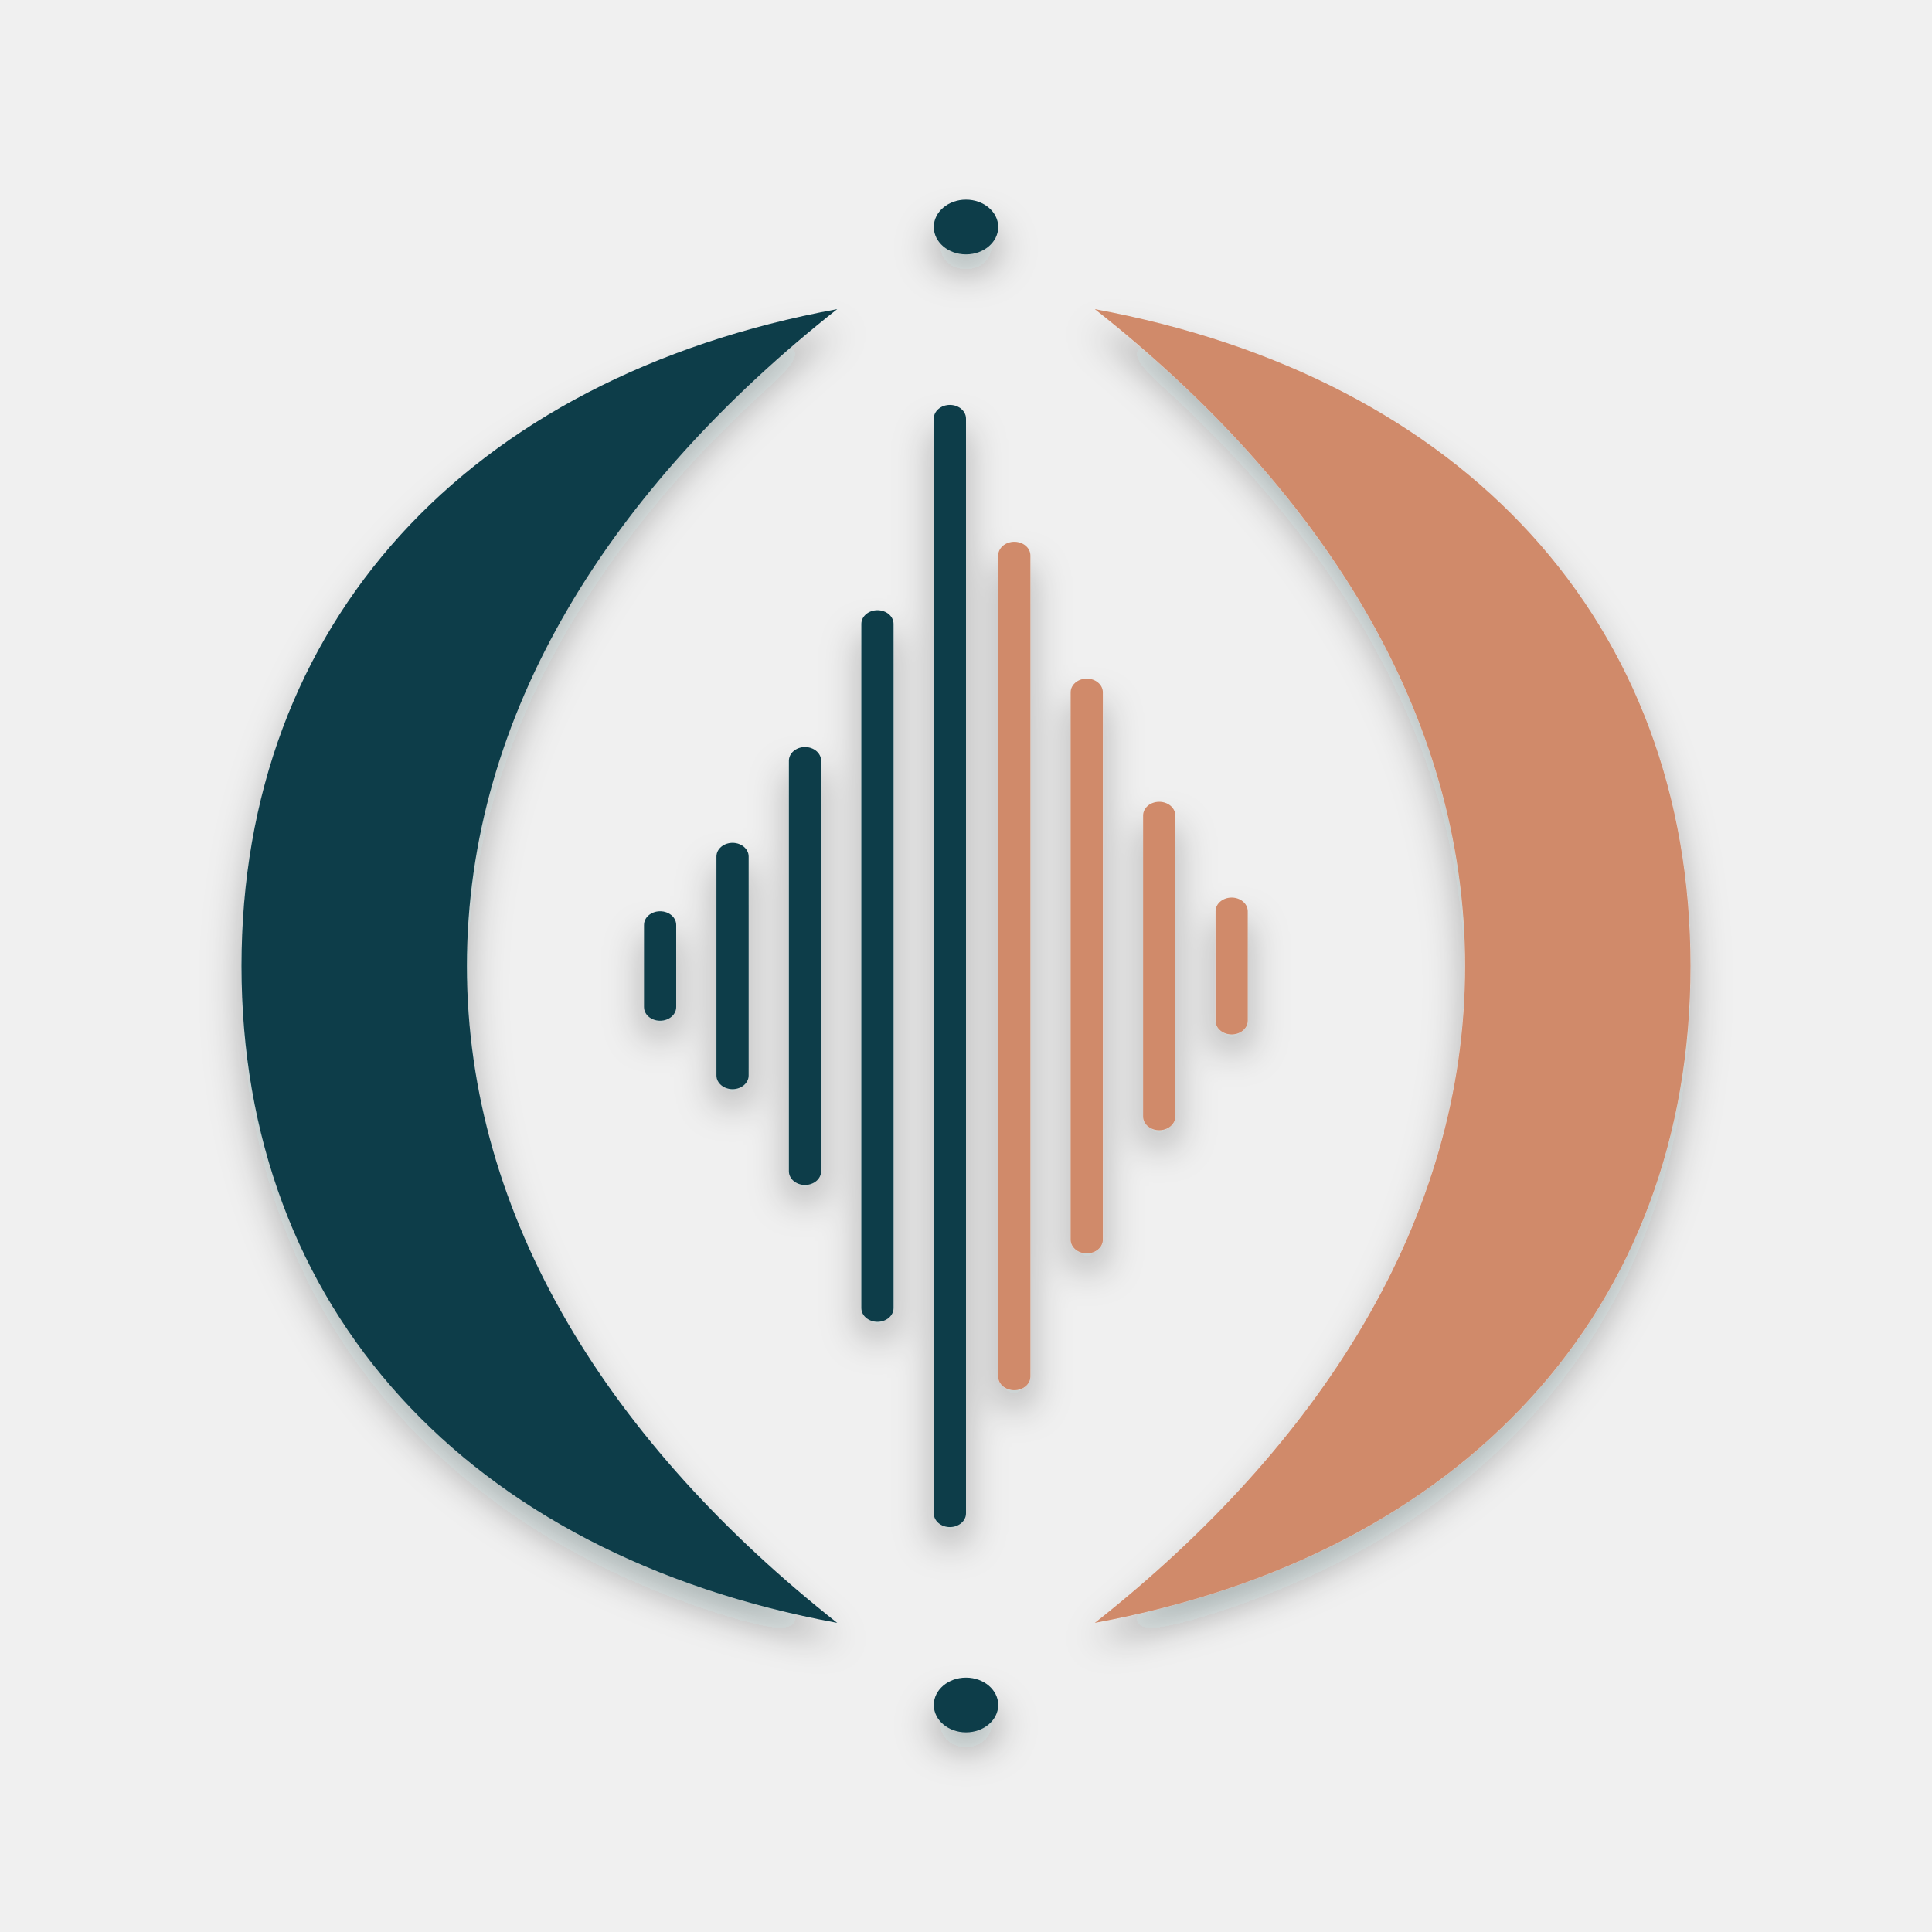
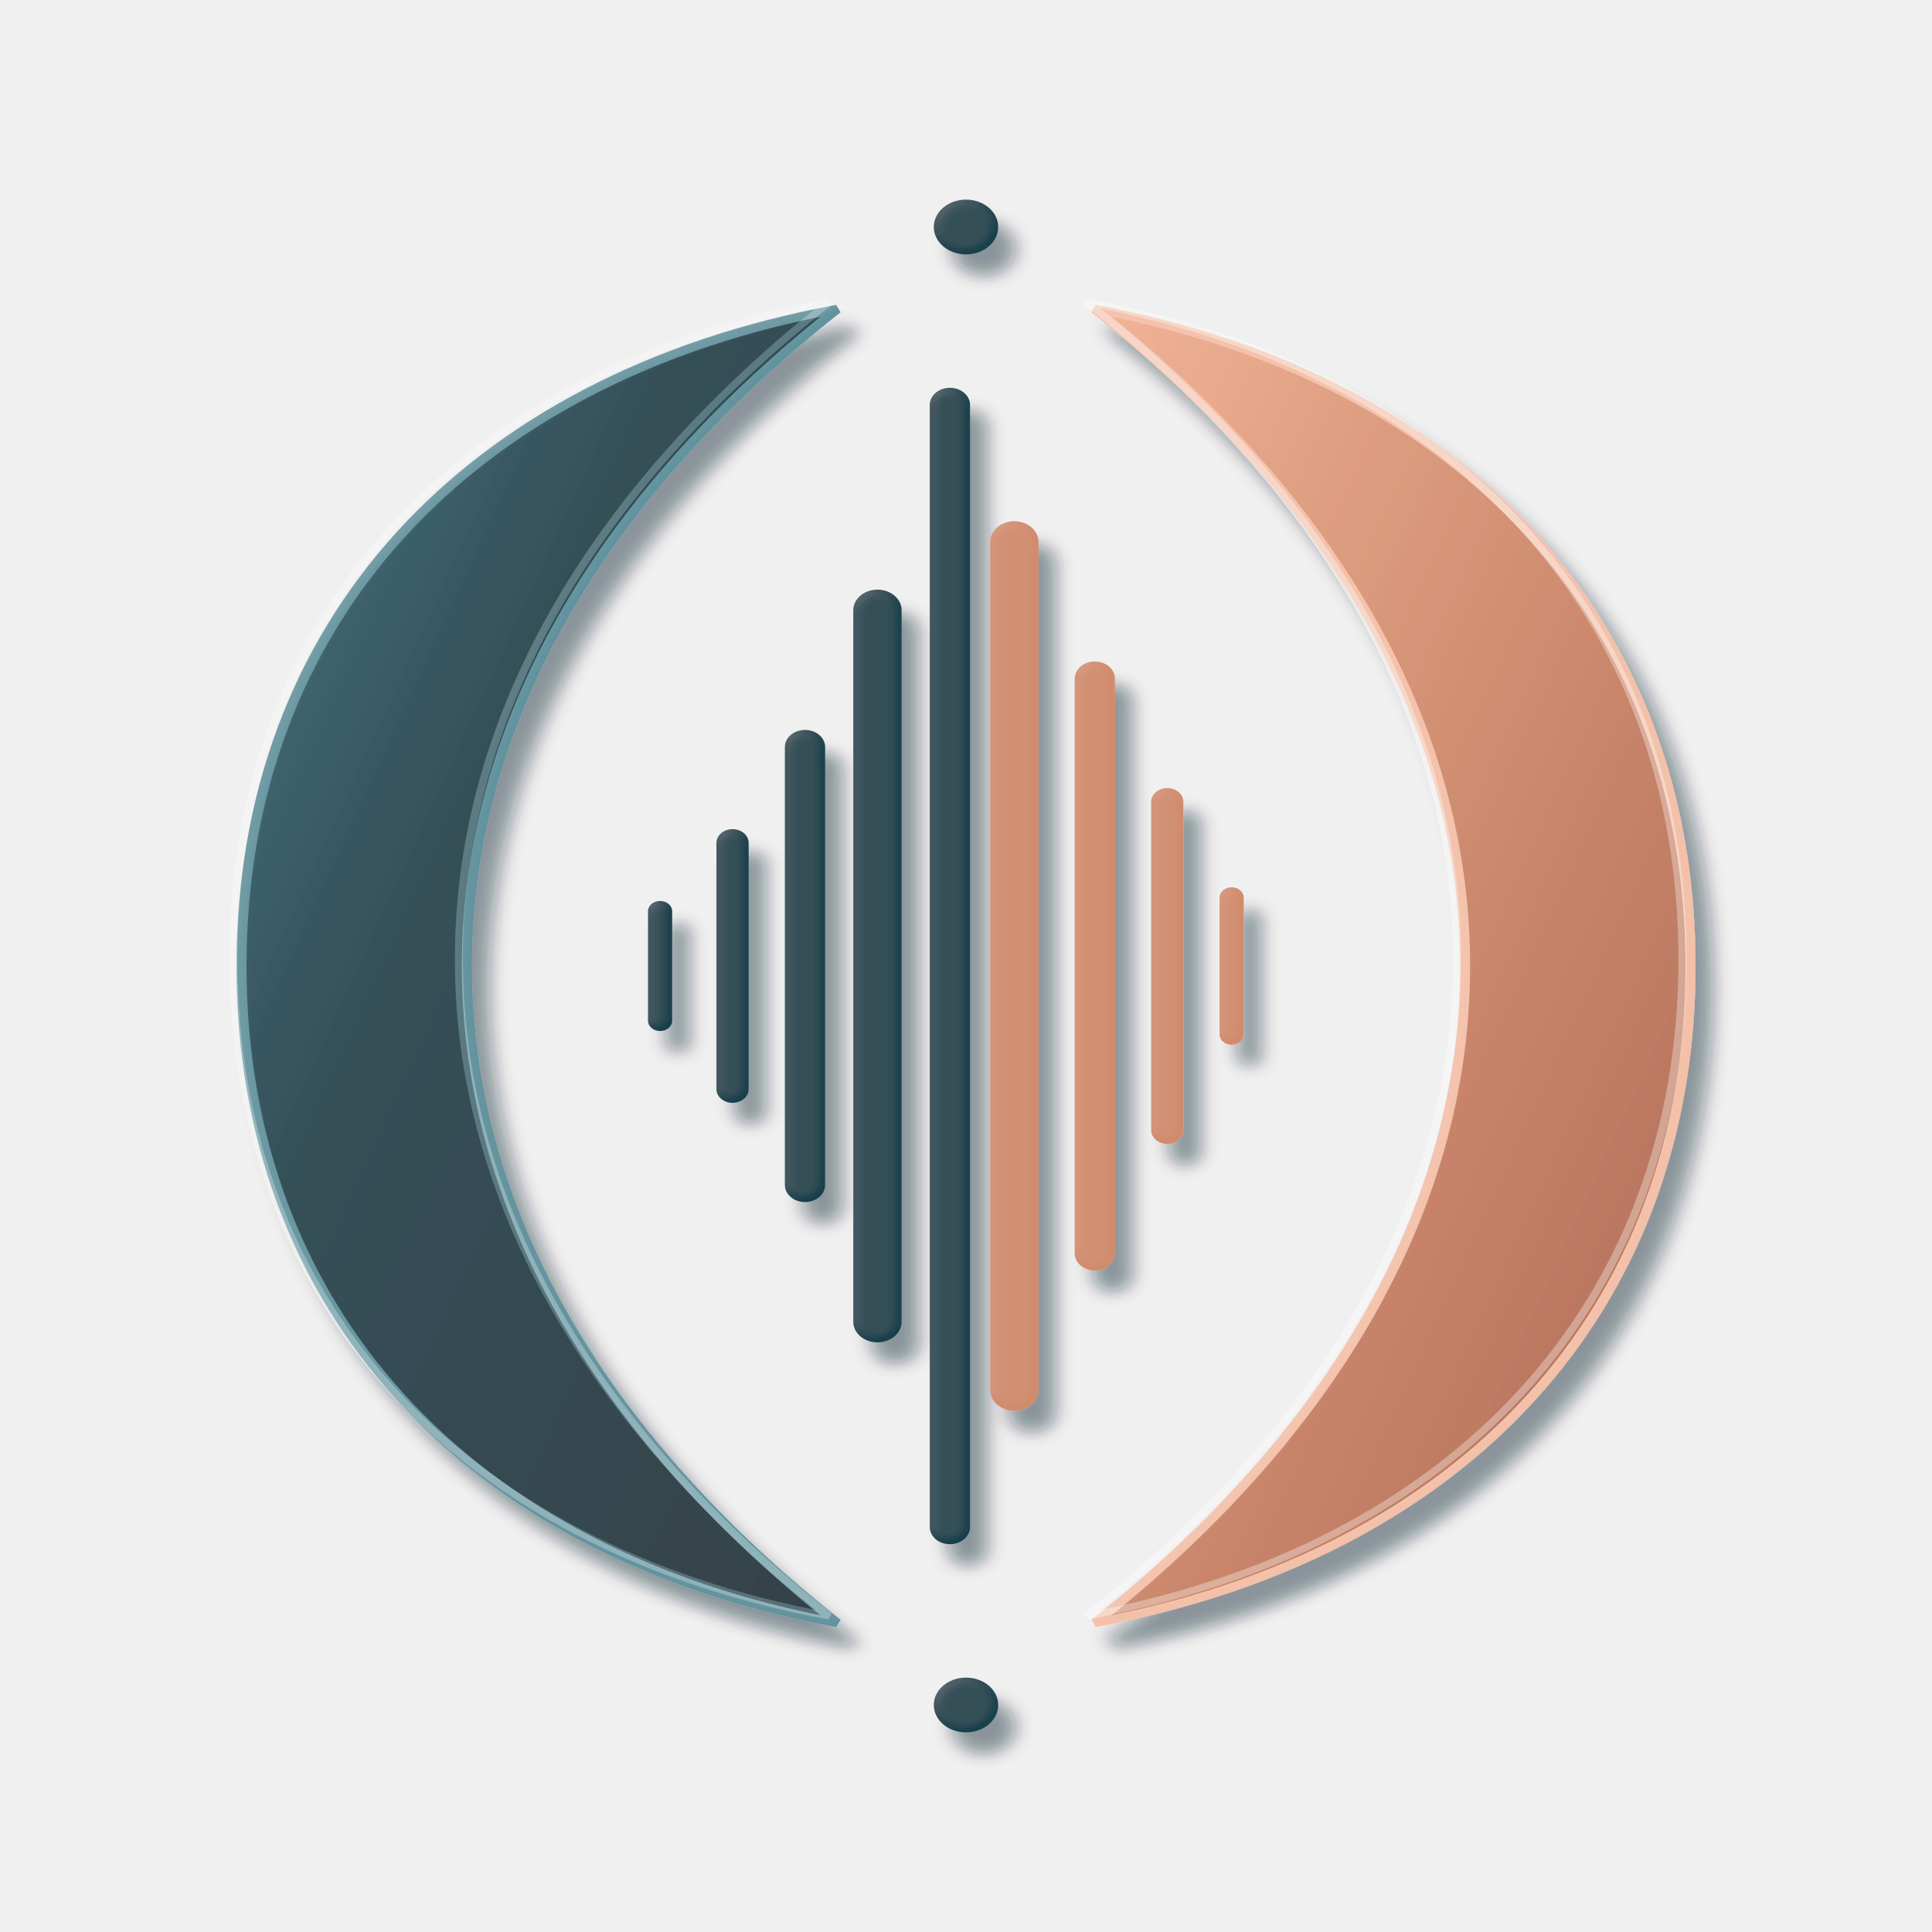
<svg xmlns="http://www.w3.org/2000/svg" viewBox="0 0 240 240" role="img" aria-labelledby="title">
  <defs>
-     <filter id="symbol-depth" x="-25%" y="-25%" width="150%" height="160%">
-       <feDropShadow dx="0" dy="3" stdDeviation="2.4" flood-color="#061C22" flood-opacity=".28" />
+     <linearGradient id="left-face" x1="0" y1="0" x2="1" y2="1">
+       <stop stop-color="#377482" />
+       <stop offset=".38" stop-color="#0E3D4A" />
+       <stop offset="1" stop-color="#062A33" />
+     </linearGradient>
+     <linearGradient id="right-face" x1="0" y1="0" x2="1" y2="1">
+       <stop stop-color="#F0B092" />
+       <stop offset=".45" stop-color="#D08A6A" />
+       <stop offset="1" stop-color="#A95F46" />
+     </linearGradient>
+     <linearGradient id="word-face" x1="0" y1="0" x2="0" y2="1">
+       <stop stop-color="#0E3D4A" />
+       <stop offset=".52" stop-color="#0E3D4A" />
+       <stop offset="1" stop-color="#082D37" />
+     </linearGradient>
+     <filter id="raised" x="-30%" y="-30%" width="170%" height="180%">
+       <feGaussianBlur in="SourceAlpha" stdDeviation="1.1" result="blur" />
+       <feOffset in="blur" dx="2.2" dy="3.2" result="offsetBlur" />
+       <feFlood flood-color="#061C22" flood-opacity=".42" result="shadowColour" />
+       <feComposite in="shadowColour" in2="offsetBlur" operator="in" result="shadow" />
+       <feGaussianBlur in="SourceAlpha" stdDeviation=".65" result="softAlpha" />
+       <feSpecularLighting in="softAlpha" surfaceScale="2" specularConstant=".36" specularExponent="18" lighting-color="#FFFFFF" result="specular">
+         <feDistantLight azimuth="225" elevation="52" />
+       </feSpecularLighting>
+       <feComposite in="specular" in2="SourceAlpha" operator="in" result="lit" />
+       <feComponentTransfer in="lit" result="softLit">
+         <feFuncA type="linear" slope=".24" />
+       </feComponentTransfer>
+       <feMerge>
+         <feMergeNode in="shadow" />
+         <feMergeNode in="SourceGraphic" />
+         <feMergeNode in="softLit" />
+       </feMerge>
+     </filter>
+     <filter id="word-depth" x="-8%" y="-20%" width="116%" height="150%">
+       <feGaussianBlur in="SourceAlpha" stdDeviation="2.5" result="glowAlpha" />
+       <feFlood flood-color="#FFFFFF" flood-opacity=".18" />
+       <feComposite in2="glowAlpha" operator="in" result="glow" />
+       <feDropShadow dx="1.8" dy="2.8" stdDeviation="1.35" flood-color="#061C22" flood-opacity=".42" />
+       <feMerge>
+         <feMergeNode in="glow" />
+         <feMergeNode in="SourceGraphic" />
+       </feMerge>
    </filter>
  </defs>
-   <g transform="translate(0 18) scale(1 .85)" filter="url(#symbol-depth)">
-     <path fill="#0E3D4A" d="M104 24C58 34 30 70 30 120s28 86 74 96C76 190 58 157 58 120s18-70 46-96Z" />
-     <path fill="#D08A6A" d="M136 24c46 10 74 46 74 96s-28 86-74 96c28-26 46-59 46-96s-18-70-46-96Z" />
-     <g fill="#0E3D4A">
-       <rect x="80" y="112" width="4" height="16" rx="2" />
-       <rect x="89" y="102" width="4" height="36" rx="2" />
-       <rect x="98" y="88" width="4" height="64" rx="2" />
-       <rect x="107" y="68" width="4" height="104" rx="2" />
-       <rect x="116" y="38" width="4" height="164" rx="2" />
+   <g transform="translate(0 18) scale(1 .85)">
+     <g filter="url(#raised)">
+       <path d="M104 24C58 34 30 70 30 120s28 86 74 96C76 190 58 157 58 120s18-70 46-96Z" fill="url(#left-face)" stroke="#5E929D" stroke-width="1.25" />
+       <path d="M136 24c46 10 74 46 74 96s-28 86-74 96c28-26 46-59 46-96s-18-70-46-96Z" fill="url(#right-face)" stroke="#F3C0A8" stroke-width="1.25" />
+       <path d="M104 24C58 34 30 70 30 120s28 86 74 96C76 190 58 157 58 120s18-70 46-96Z" fill="none" stroke="#FFFFFF" stroke-opacity=".28" stroke-width="1" transform="translate(-1 -1)" />
+       <path d="M136 24c46 10 74 46 74 96s-28 86-74 96c28-26 46-59 46-96s-18-70-46-96Z" fill="none" stroke="#FFFFFF" stroke-opacity=".34" stroke-width="1" transform="translate(-1 -1)" />
+       <g fill="none" stroke-linecap="round">
+         <path d="M82 112v16" stroke="#0E3D4A" stroke-width="3" />
+         <path d="M91 102v36" stroke="#0E3D4A" stroke-width="4" />
+         <path d="M100 88v64" stroke="#0E3D4A" stroke-width="5" />
+         <path d="M109 68v104" stroke="#0E3D4A" stroke-width="6" />
+         <path d="M118 38v164" stroke="#0E3D4A" stroke-width="5" />
+         <path d="M126 58v124" stroke="#D08A6A" stroke-width="6" />
+         <path d="M136 78v84" stroke="#D08A6A" stroke-width="5" />
+         <path d="M145 96v48" stroke="#D08A6A" stroke-width="4" />
+         <path d="M153 110v20" stroke="#D08A6A" stroke-width="3" />
+       </g>
+       <circle cx="120" cy="12" r="4" fill="#0E3D4A" />
+       <circle cx="120" cy="228" r="4" fill="#0E3D4A" />
    </g>
-     <g fill="#D08A6A">
-       <rect x="124" y="58" width="4" height="124" rx="2" />
-       <rect x="133" y="78" width="4" height="84" rx="2" />
-       <rect x="142" y="96" width="4" height="48" rx="2" />
-       <rect x="151" y="110" width="4" height="20" rx="2" />
-     </g>
-     <circle cx="120" cy="12" r="4" fill="#0E3D4A" />
-     <circle cx="120" cy="228" r="4" fill="#0E3D4A" />
  </g>
</svg>
